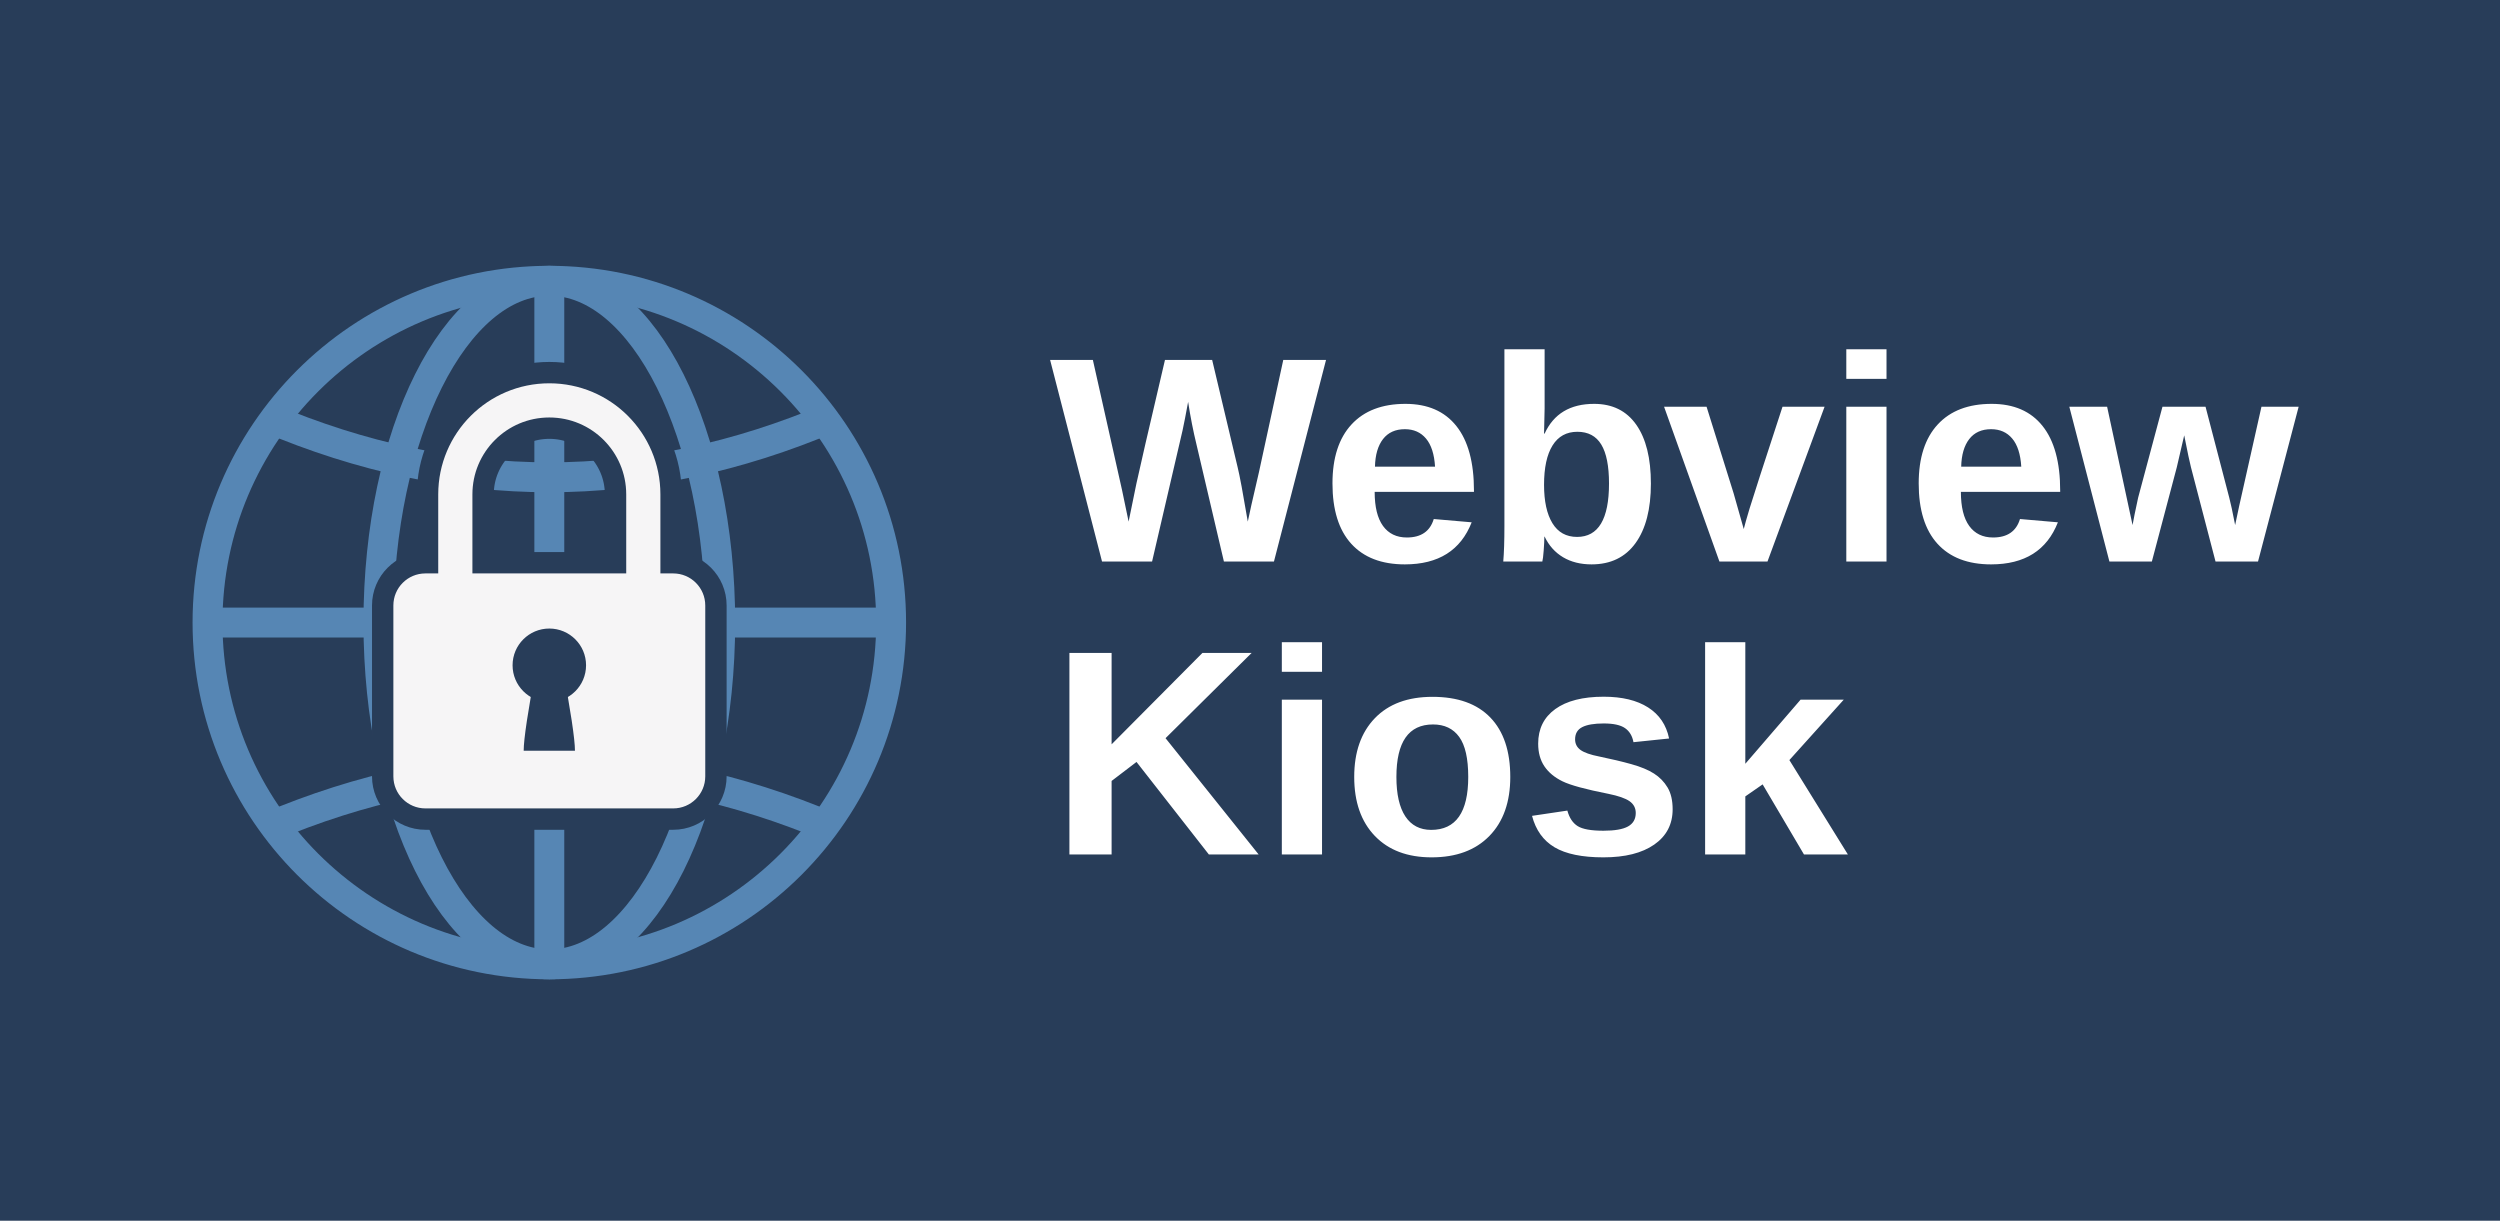
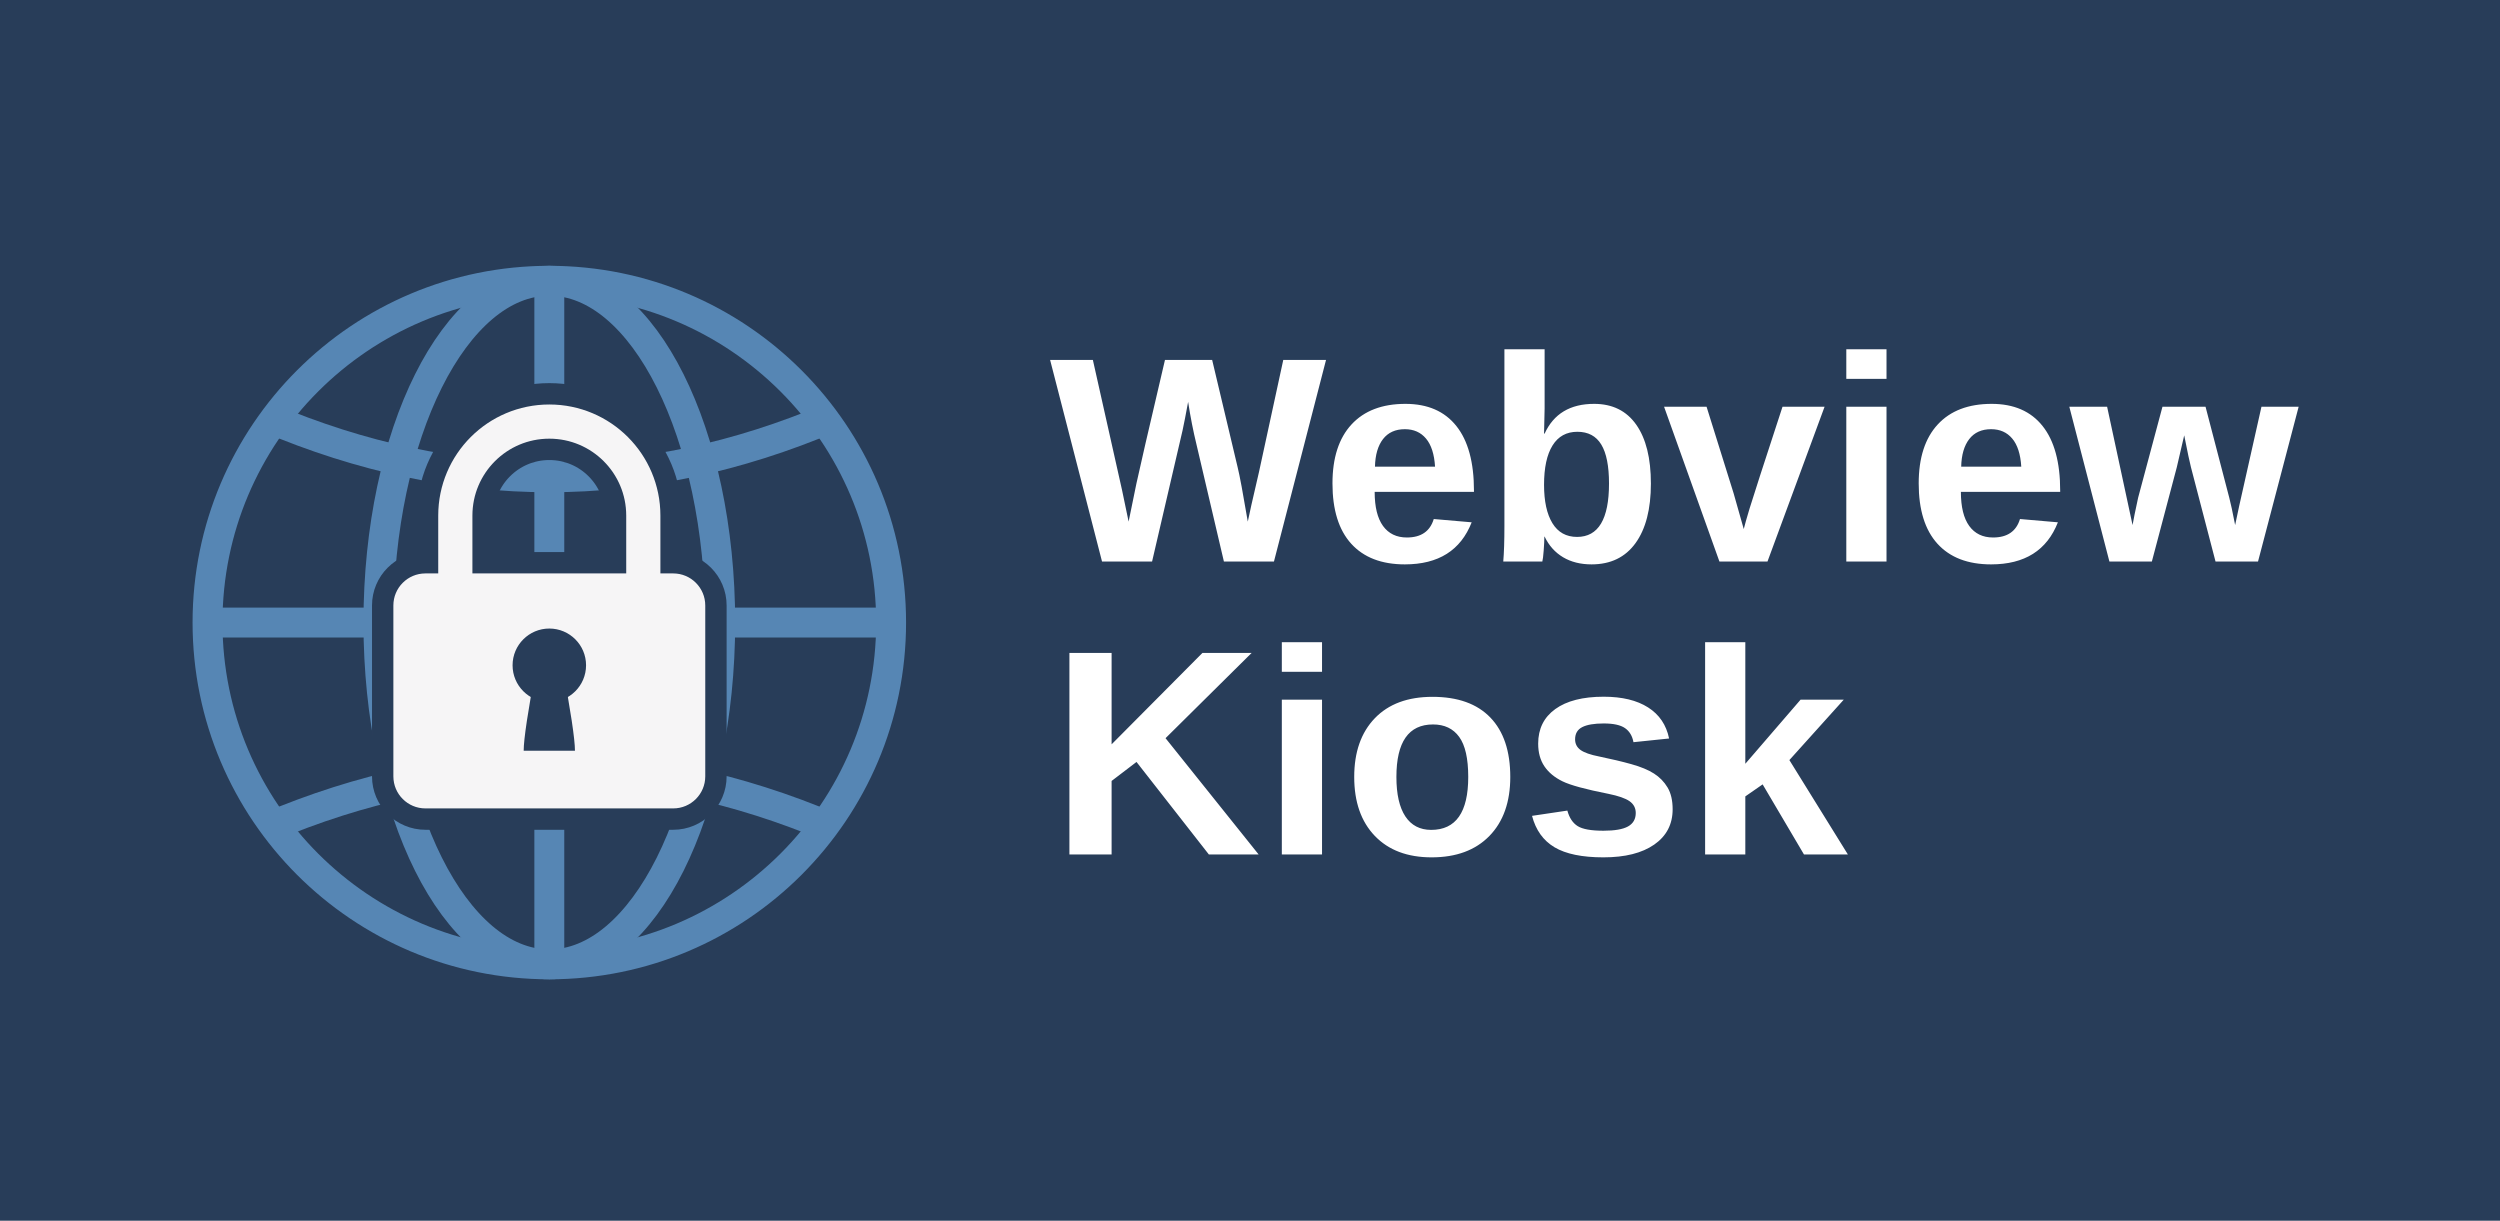
<svg xmlns="http://www.w3.org/2000/svg" width="1024" height="500" viewBox="0 0 1024 500">
  <rect width="1024" height="500" fill="#283d59" />
  <g transform="translate(50, 80) scale(3.5)">
-     <circle cx="50" cy="50" r="40" fill="none" stroke="#5686b4" stroke-width="3.5" />
-     <ellipse cx="50" cy="50" rx="20" ry="40" fill="none" stroke="#5686b4" stroke-width="3.5" />
-     <line x1="50" y1="10" x2="50" y2="90" stroke="#5686b4" stroke-width="3.5" />
-     <line x1="10" y1="50" x2="90" y2="50" stroke="#5686b4" stroke-width="3.5" />
-     <path d="M17 26Q50 40 83 26" fill="none" stroke="#5686b4" stroke-width="3.5" />
-     <path d="M17 74Q50 60 83 74" fill="none" stroke="#5686b4" stroke-width="3.5" />
-     <rect x="30.5" y="43" width="39" height="30" rx="5" ry="5" fill="#f6f5f6" stroke="#283d59" stroke-width="2.5" />
-     <path d="M39 44 39 35A10.5 10.5 0 0 1 61 35L61 44" fill="none" stroke="#283d59" stroke-width="9" />
-     <path d="M39 45 39 35A11 11 0 0 1 61 35L61 45" fill="none" stroke="#f6f5f6" stroke-width="4" />
-     <circle cx="50" cy="55" r="4.3" fill="#283d59" />
-     <path d="M47 65Q47 63 48.5 55 50 54 51.5 55 53 63 53 65Z" fill="#283d59" />
+     <g>
+       <circle cx="50" cy="50" r="40" fill="none" stroke="#5686b4" stroke-width="3.5" />
+       <ellipse cx="50" cy="50" rx="20" ry="40" fill="none" stroke="#5686b4" stroke-width="3.5" />
+       <line x1="50" y1="10" x2="50" y2="90" stroke="#5686b4" stroke-width="3.5" />
+       <line x1="10" y1="50" x2="90" y2="50" stroke="#5686b4" stroke-width="3.5" />
+       <path d="M17 26Q50 40 83 26" fill="none" stroke="#5686b4" stroke-width="3.5" />
+       <path d="M17 74Q50 60 83 74" fill="none" stroke="#5686b4" stroke-width="3.5" />
+     </g>
+     <g>
+       <rect x="30.5" y="43" width="39" height="30" rx="5" ry="5" fill="#f6f5f6" stroke="#283d59" stroke-width="2.5" />
+       <path d="M39 44 39 37.48A10.5 10.5 0 0 1 61 37.48L61 44" fill="none" stroke="#283d59" stroke-width="9" />
+       <path d="M39 45 39 37.48A11 11 0 0 1 61 37.48L61 45" fill="none" stroke="#f6f5f6" stroke-width="4" />
+       <circle cx="50" cy="55" r="4.3" fill="#283d59" />
+       <path d="M47 65Q47 63 48.5 55 50 54 51.5 55 53 63 53 65Z" fill="#283d59" />
+     </g>
  </g>
  <text x="430" y="230" fill="white" font-family="Arial, sans-serif" font-size="120" font-weight="bold">
    Webview
  </text>
  <text x="430" y="350" fill="white" font-family="Arial, sans-serif" font-size="120" font-weight="bold">
    Kiosk
  </text>
</svg>
